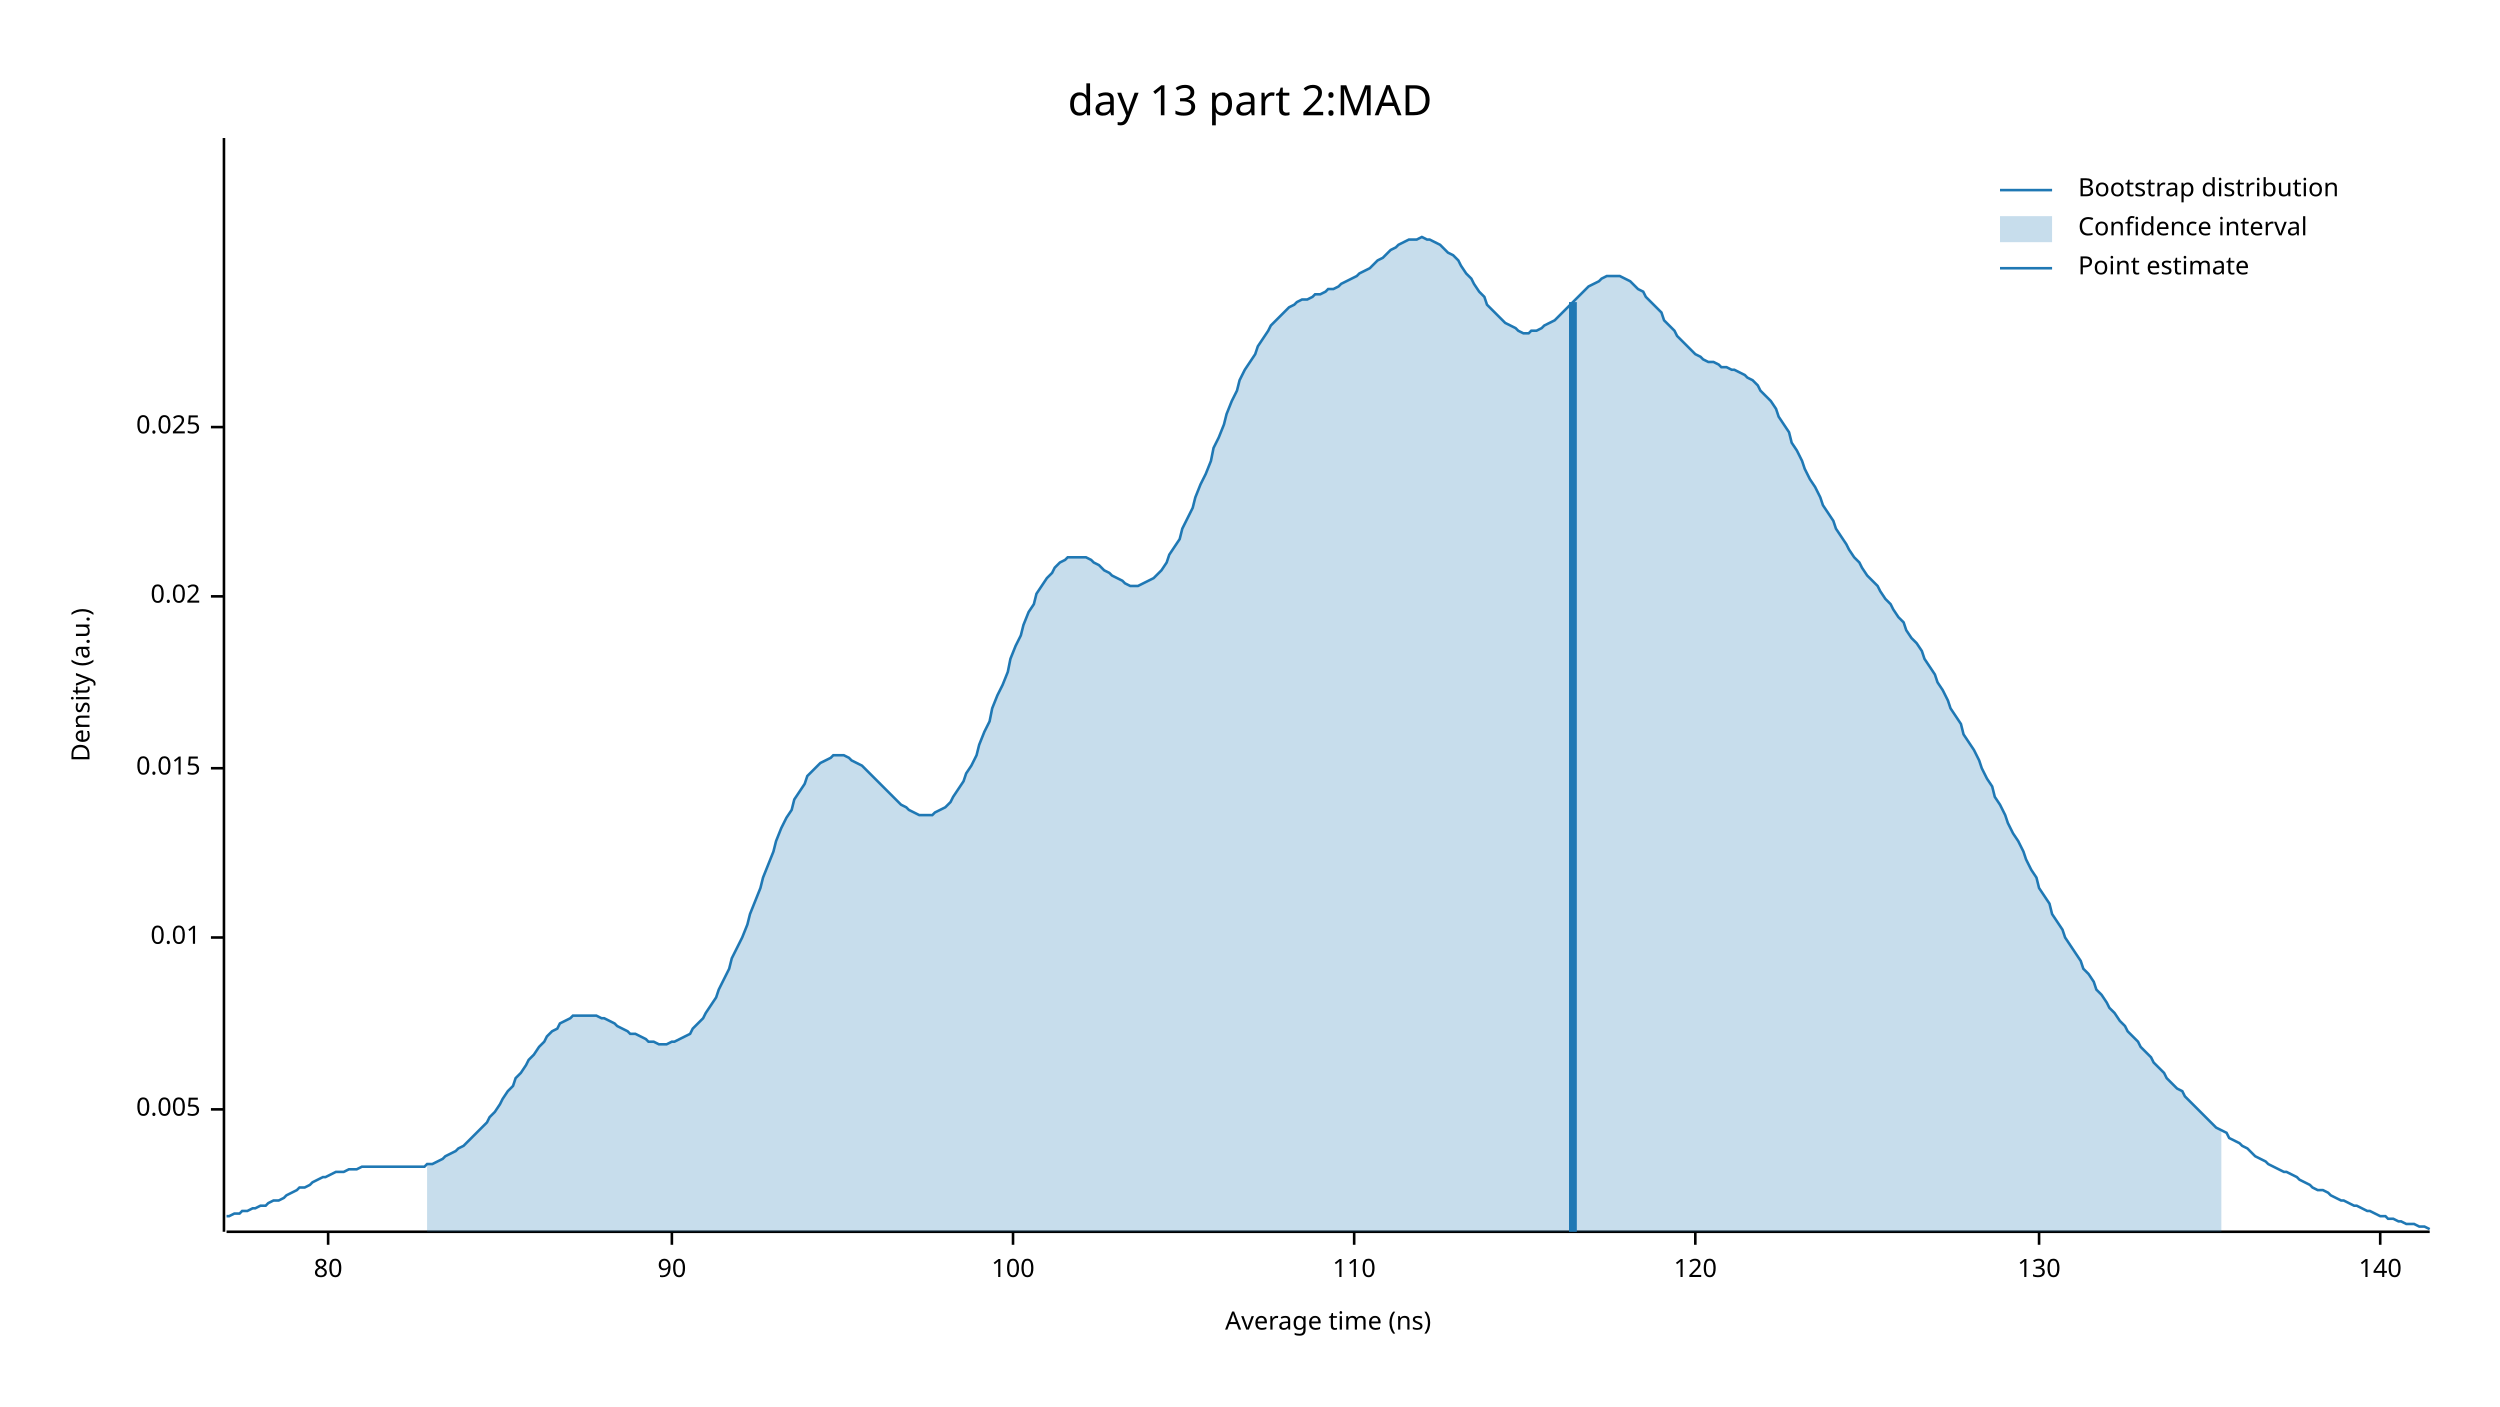
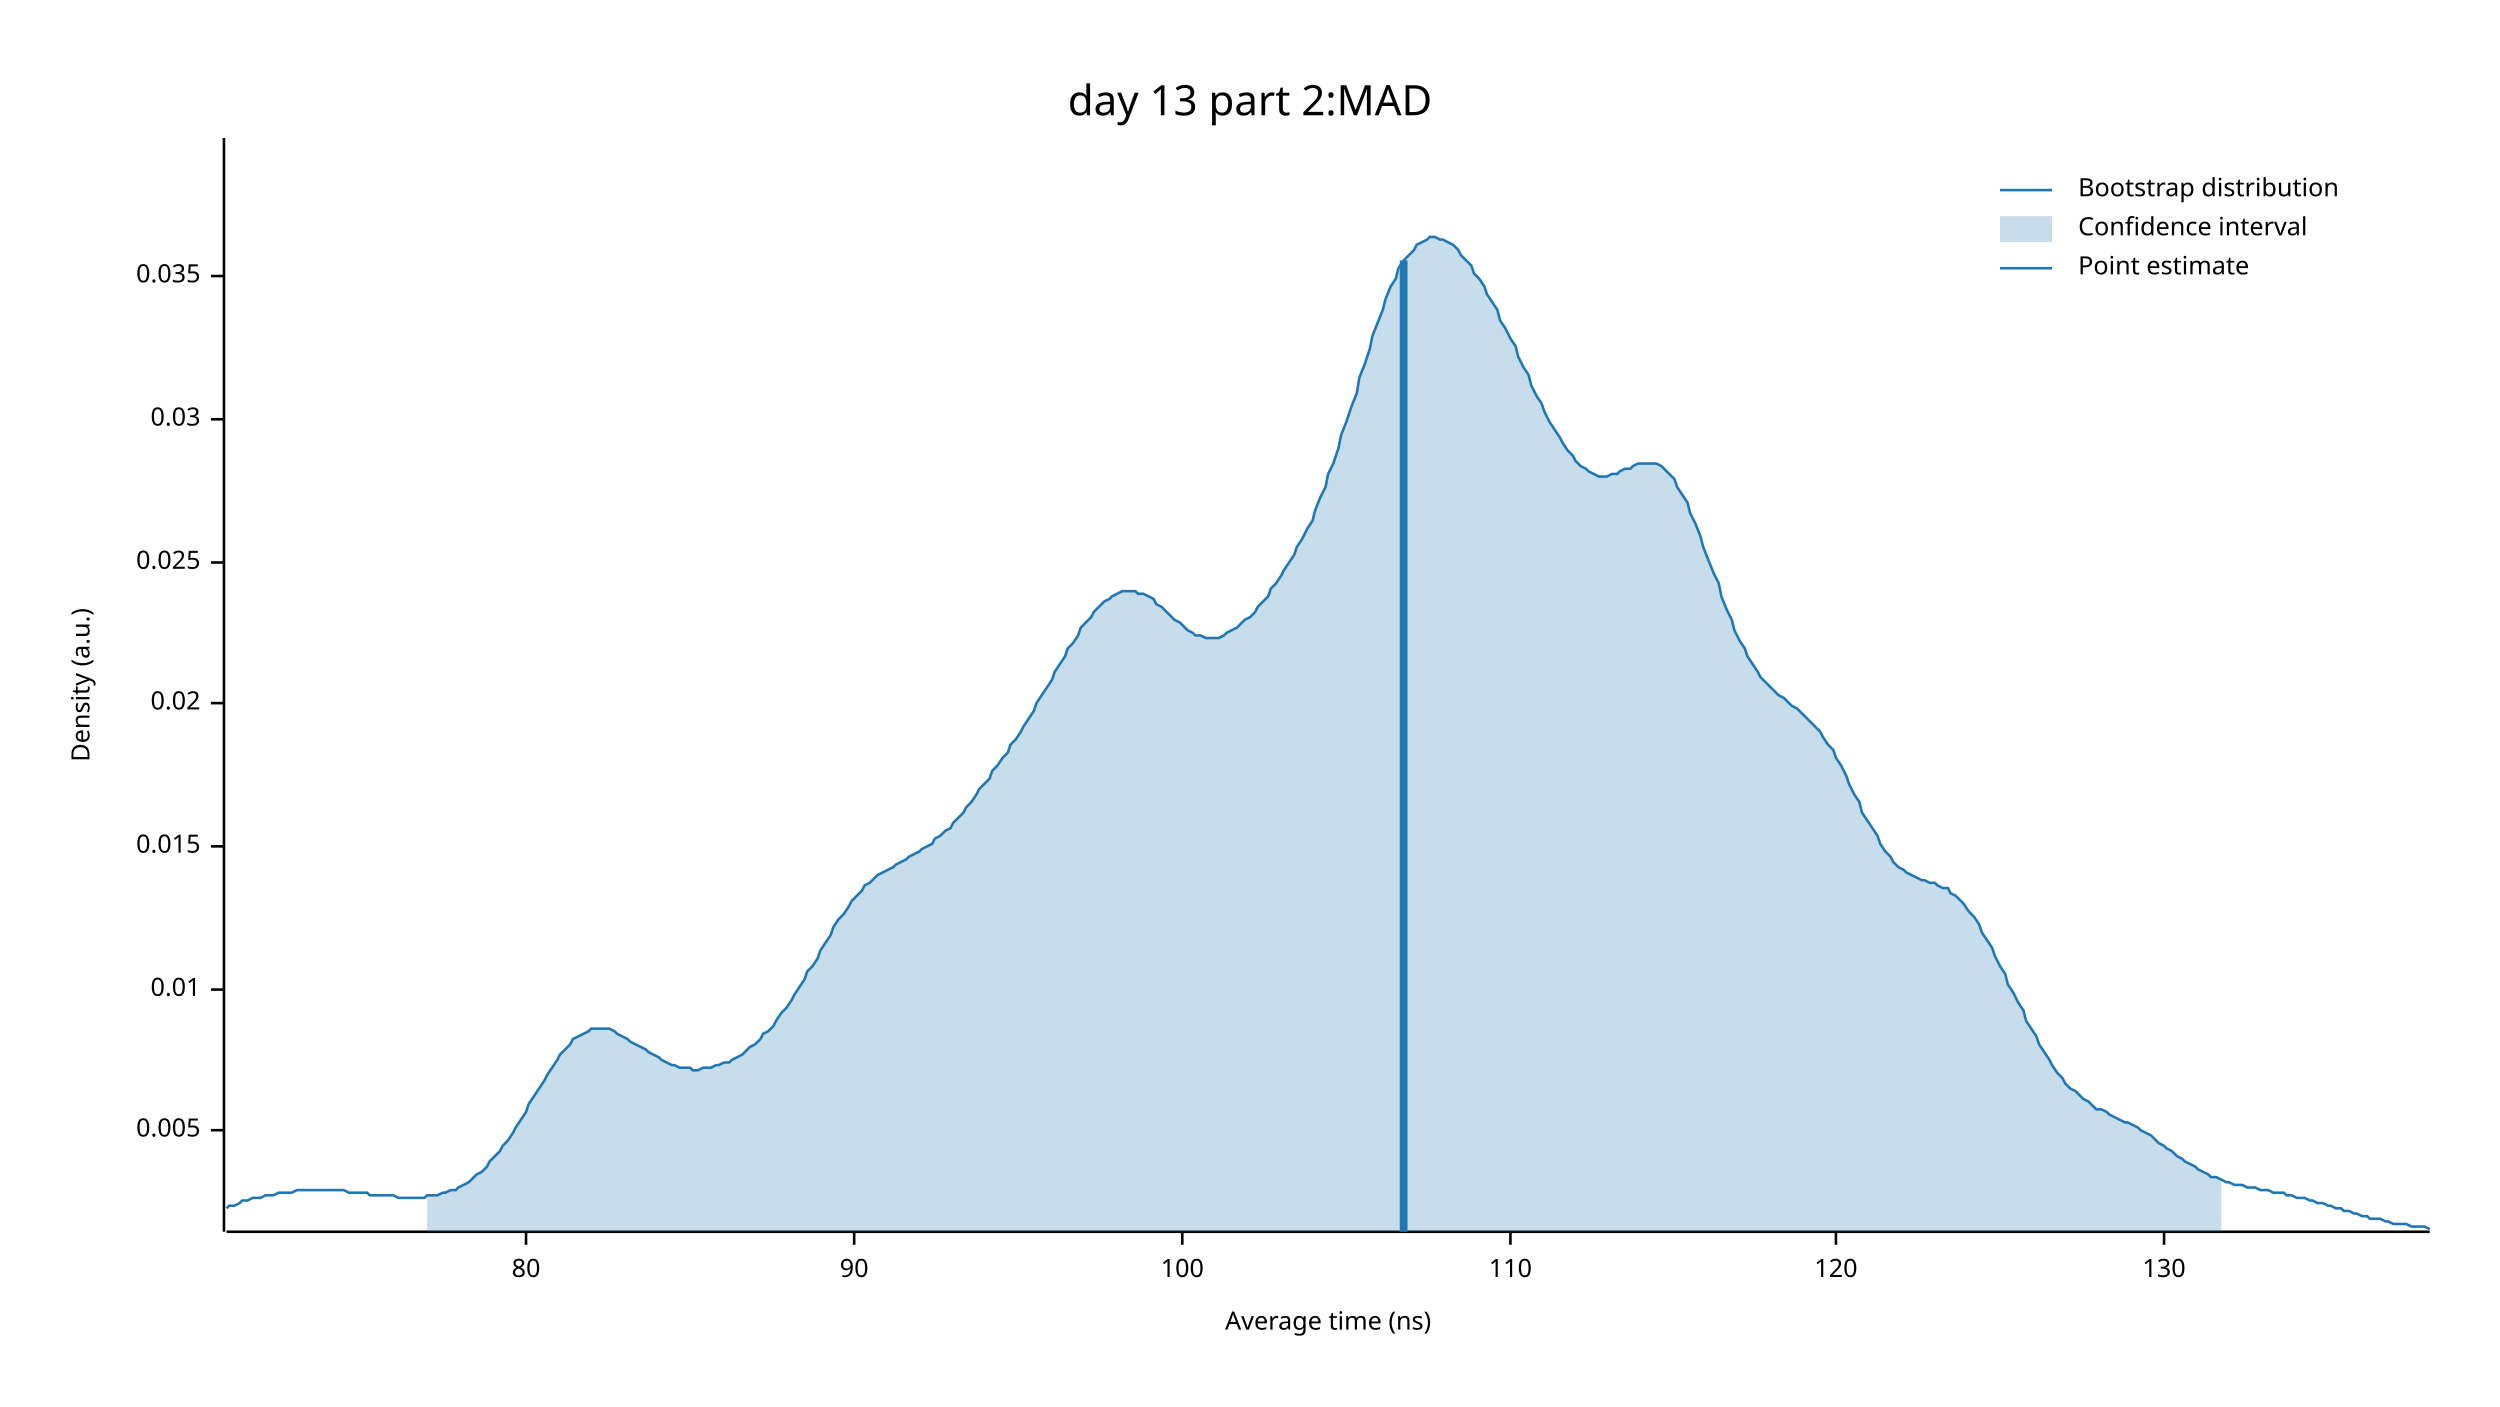
<svg xmlns="http://www.w3.org/2000/svg" width="960" height="540" viewBox="0 0 960 540">
  <text x="480" y="32" dy="0.76em" text-anchor="middle" font-family="sans-serif" font-size="16.129" opacity="1" fill="#000000">
day 13 part 2:MAD
</text>
  <text x="27" y="263" dy="0.76em" text-anchor="middle" font-family="sans-serif" font-size="9.677" opacity="1" fill="#000000" transform="rotate(270, 27, 263)">
Density (a.u.)
</text>
  <text x="510" y="513" dy="-0.5ex" text-anchor="middle" font-family="sans-serif" font-size="9.677" opacity="1" fill="#000000">
Average time (ns)
</text>
  <polyline fill="none" opacity="1" stroke="#000000" stroke-width="1" points="86,53 86,473 " />
-   <text x="77" y="426" dy="0.5ex" text-anchor="end" font-family="sans-serif" font-size="9.677" opacity="1" fill="#000000">
+   <text x="77" y="434" dy="0.5ex" text-anchor="end" font-family="sans-serif" font-size="9.677" opacity="1" fill="#000000">
0.005
</text>
-   <polyline fill="none" opacity="1" stroke="#000000" stroke-width="1" points="81,426 86,426 " />
-   <text x="77" y="360" dy="0.5ex" text-anchor="end" font-family="sans-serif" font-size="9.677" opacity="1" fill="#000000">
+   <polyline fill="none" opacity="1" stroke="#000000" stroke-width="1" points="81,434 86,434 " />
+   <text x="77" y="380" dy="0.5ex" text-anchor="end" font-family="sans-serif" font-size="9.677" opacity="1" fill="#000000">
0.01
</text>
-   <polyline fill="none" opacity="1" stroke="#000000" stroke-width="1" points="81,360 86,360 " />
-   <text x="77" y="295" dy="0.5ex" text-anchor="end" font-family="sans-serif" font-size="9.677" opacity="1" fill="#000000">
+   <polyline fill="none" opacity="1" stroke="#000000" stroke-width="1" points="81,380 86,380 " />
+   <text x="77" y="325" dy="0.5ex" text-anchor="end" font-family="sans-serif" font-size="9.677" opacity="1" fill="#000000">
0.015
</text>
-   <polyline fill="none" opacity="1" stroke="#000000" stroke-width="1" points="81,295 86,295 " />
-   <text x="77" y="229" dy="0.5ex" text-anchor="end" font-family="sans-serif" font-size="9.677" opacity="1" fill="#000000">
+   <polyline fill="none" opacity="1" stroke="#000000" stroke-width="1" points="81,325 86,325 " />
+   <text x="77" y="270" dy="0.5ex" text-anchor="end" font-family="sans-serif" font-size="9.677" opacity="1" fill="#000000">
0.02
</text>
-   <polyline fill="none" opacity="1" stroke="#000000" stroke-width="1" points="81,229 86,229 " />
-   <text x="77" y="164" dy="0.5ex" text-anchor="end" font-family="sans-serif" font-size="9.677" opacity="1" fill="#000000">
+   <polyline fill="none" opacity="1" stroke="#000000" stroke-width="1" points="81,270 86,270 " />
+   <text x="77" y="216" dy="0.5ex" text-anchor="end" font-family="sans-serif" font-size="9.677" opacity="1" fill="#000000">
0.025
</text>
-   <polyline fill="none" opacity="1" stroke="#000000" stroke-width="1" points="81,164 86,164 " />
+   <polyline fill="none" opacity="1" stroke="#000000" stroke-width="1" points="81,216 86,216 " />
+   <text x="77" y="161" dy="0.5ex" text-anchor="end" font-family="sans-serif" font-size="9.677" opacity="1" fill="#000000">
+ 0.03
+ </text>
+   <polyline fill="none" opacity="1" stroke="#000000" stroke-width="1" points="81,161 86,161 " />
+   <text x="77" y="106" dy="0.5ex" text-anchor="end" font-family="sans-serif" font-size="9.677" opacity="1" fill="#000000">
+ 0.035
+ </text>
+   <polyline fill="none" opacity="1" stroke="#000000" stroke-width="1" points="81,106 86,106 " />
  <polyline fill="none" opacity="1" stroke="#000000" stroke-width="1" points="87,473 933,473 " />
-   <text x="126" y="483" dy="0.76em" text-anchor="middle" font-family="sans-serif" font-size="9.677" opacity="1" fill="#000000">
+   <text x="202" y="483" dy="0.76em" text-anchor="middle" font-family="sans-serif" font-size="9.677" opacity="1" fill="#000000">
80
</text>
-   <polyline fill="none" opacity="1" stroke="#000000" stroke-width="1" points="126,473 126,478 " />
-   <text x="258" y="483" dy="0.76em" text-anchor="middle" font-family="sans-serif" font-size="9.677" opacity="1" fill="#000000">
+   <polyline fill="none" opacity="1" stroke="#000000" stroke-width="1" points="202,473 202,478 " />
+   <text x="328" y="483" dy="0.76em" text-anchor="middle" font-family="sans-serif" font-size="9.677" opacity="1" fill="#000000">
90
</text>
-   <polyline fill="none" opacity="1" stroke="#000000" stroke-width="1" points="258,473 258,478 " />
-   <text x="389" y="483" dy="0.76em" text-anchor="middle" font-family="sans-serif" font-size="9.677" opacity="1" fill="#000000">
+   <polyline fill="none" opacity="1" stroke="#000000" stroke-width="1" points="328,473 328,478 " />
+   <text x="454" y="483" dy="0.76em" text-anchor="middle" font-family="sans-serif" font-size="9.677" opacity="1" fill="#000000">
100
</text>
-   <polyline fill="none" opacity="1" stroke="#000000" stroke-width="1" points="389,473 389,478 " />
-   <text x="520" y="483" dy="0.76em" text-anchor="middle" font-family="sans-serif" font-size="9.677" opacity="1" fill="#000000">
+   <polyline fill="none" opacity="1" stroke="#000000" stroke-width="1" points="454,473 454,478 " />
+   <text x="580" y="483" dy="0.76em" text-anchor="middle" font-family="sans-serif" font-size="9.677" opacity="1" fill="#000000">
110
</text>
-   <polyline fill="none" opacity="1" stroke="#000000" stroke-width="1" points="520,473 520,478 " />
-   <text x="651" y="483" dy="0.76em" text-anchor="middle" font-family="sans-serif" font-size="9.677" opacity="1" fill="#000000">
+   <polyline fill="none" opacity="1" stroke="#000000" stroke-width="1" points="580,473 580,478 " />
+   <text x="705" y="483" dy="0.76em" text-anchor="middle" font-family="sans-serif" font-size="9.677" opacity="1" fill="#000000">
120
</text>
-   <polyline fill="none" opacity="1" stroke="#000000" stroke-width="1" points="651,473 651,478 " />
-   <text x="783" y="483" dy="0.76em" text-anchor="middle" font-family="sans-serif" font-size="9.677" opacity="1" fill="#000000">
+   <polyline fill="none" opacity="1" stroke="#000000" stroke-width="1" points="705,473 705,478 " />
+   <text x="831" y="483" dy="0.76em" text-anchor="middle" font-family="sans-serif" font-size="9.677" opacity="1" fill="#000000">
130
</text>
-   <polyline fill="none" opacity="1" stroke="#000000" stroke-width="1" points="783,473 783,478 " />
-   <text x="914" y="483" dy="0.76em" text-anchor="middle" font-family="sans-serif" font-size="9.677" opacity="1" fill="#000000">
- 140
- </text>
-   <polyline fill="none" opacity="1" stroke="#000000" stroke-width="1" points="914,473 914,478 " />
-   <polyline fill="none" opacity="1" stroke="#1F78B4" stroke-width="1" points="87,467 88,467 90,466 92,466 93,465 95,465 97,464 98,464 100,463 102,463 103,462 105,461 107,461 109,460 110,459 112,458 114,457 115,456 117,456 119,455 120,454 122,453 124,452 125,452 127,451 129,450 131,450 132,450 134,449 136,449 137,449 139,448 141,448 142,448 144,448 146,448 148,448 149,448 151,448 153,448 154,448 156,448 158,448 159,448 161,448 163,448 164,447 166,447 168,446 170,445 171,444 173,443 175,442 176,441 178,440 180,438 181,437 183,435 185,433 187,431 188,429 190,427 192,424 193,422 195,419 197,417 198,414 200,412 202,409 203,407 205,405 207,402 209,400 210,398 212,396 214,395 215,393 217,392 219,391 220,390 222,390 224,390 226,390 227,390 229,390 231,391 232,391 234,392 236,393 237,394 239,395 241,396 242,397 244,397 246,398 248,399 249,400 251,400 253,401 254,401 256,401 258,400 259,400 261,399 263,398 265,397 266,395 268,393 270,391 271,389 273,386 275,383 276,380 278,376 280,372 281,368 283,364 285,360 287,355 288,351 290,346 292,341 293,337 295,332 297,327 298,323 300,318 302,314 304,311 305,307 307,304 309,301 310,298 312,296 314,294 315,293 317,292 319,291 320,290 322,290 324,290 326,291 327,292 329,293 331,294 332,295 334,297 336,299 337,300 339,302 341,304 343,306 344,307 346,309 348,310 349,311 351,312 353,313 354,313 356,313 358,313 359,312 361,311 363,310 365,308 366,306 368,303 370,300 371,297 373,294 375,290 376,286 378,281 380,277 381,272 383,267 385,263 387,258 388,253 390,248 392,244 393,240 395,235 397,232 398,228 400,225 402,222 404,220 405,218 407,216 409,215 410,214 412,214 414,214 415,214 417,214 419,215 420,216 422,217 424,219 426,220 427,221 429,222 431,223 432,224 434,225 436,225 437,225 439,224 441,223 443,222 444,221 446,219 448,216 449,213 451,210 453,207 454,203 456,199 458,195 459,191 461,186 463,182 465,177 466,172 468,168 470,163 471,159 473,154 475,150 476,146 478,142 480,139 482,136 483,133 485,130 487,127 488,125 490,123 492,121 493,120 495,118 497,117 498,116 500,115 502,115 504,114 505,113 507,113 509,112 510,111 512,111 514,110 515,109 517,108 519,107 521,106 522,105 524,104 526,103 527,102 529,100 531,99 532,98 534,96 536,95 537,94 539,93 541,92 543,92 544,92 546,91 548,92 549,92 551,93 553,94 554,95 556,97 558,98 560,100 561,102 563,105 565,107 566,109 568,112 570,114 571,117 573,119 575,121 576,122 578,124 580,125 582,126 583,127 585,128 587,128 588,127 590,127 592,126 593,125 595,124 597,123 599,121 600,120 602,118 604,116 605,115 607,113 609,111 610,110 612,109 614,108 615,107 617,106 619,106 621,106 622,106 624,107 626,108 627,109 629,111 631,112 632,114 634,116 636,118 638,120 639,123 641,125 643,127 644,129 646,131 648,133 649,134 651,136 653,137 654,138 656,139 658,139 660,140 661,141 663,141 665,142 666,142 668,143 670,144 671,145 673,146 675,148 676,150 678,152 680,154 682,157 683,160 685,163 687,166 688,170 690,173 692,177 693,180 695,184 697,187 699,191 700,194 702,197 704,200 705,203 707,206 709,209 710,211 712,214 714,216 715,218 717,221 719,223 721,225 722,227 724,230 726,232 727,234 729,237 731,239 732,242 734,245 736,247 738,250 739,253 741,256 743,259 744,262 746,265 748,269 749,272 751,275 753,278 754,282 756,285 758,288 760,292 761,295 763,299 765,302 766,306 768,309 770,313 771,316 773,320 775,323 777,327 778,330 780,334 782,337 783,341 785,344 787,347 788,351 790,354 792,357 793,360 795,363 797,366 799,369 800,372 802,374 804,377 805,380 807,382 809,385 810,387 812,389 814,392 816,394 817,396 819,398 821,400 822,402 824,404 826,406 827,408 829,410 831,412 832,414 834,416 836,418 838,419 839,421 841,423 843,425 844,426 846,428 848,430 849,431 851,433 853,434 855,435 856,437 858,438 860,439 861,440 863,441 865,443 866,444 868,445 870,446 871,447 873,448 875,449 877,450 878,450 880,451 882,452 883,453 885,454 887,455 888,456 890,457 892,457 894,458 895,459 897,460 899,461 900,461 902,462 904,463 905,463 907,464 909,465 910,465 912,466 914,467 916,467 917,468 919,468 921,469 922,469 924,470 926,470 927,470 929,471 931,471 933,472 " />
-   <polygon opacity="0.25" fill="#1F78B4" points="164,447 166,447 168,446 170,445 171,444 173,443 175,442 176,441 178,440 180,438 181,437 183,435 185,433 187,431 188,429 190,427 192,424 193,422 195,419 197,417 198,414 200,412 202,409 203,407 205,405 207,402 209,400 210,398 212,396 214,395 215,393 217,392 219,391 220,390 222,390 224,390 226,390 227,390 229,390 231,391 232,391 234,392 236,393 237,394 239,395 241,396 242,397 244,397 246,398 248,399 249,400 251,400 253,401 254,401 256,401 258,400 259,400 261,399 263,398 265,397 266,395 268,393 270,391 271,389 273,386 275,383 276,380 278,376 280,372 281,368 283,364 285,360 287,355 288,351 290,346 292,341 293,337 295,332 297,327 298,323 300,318 302,314 304,311 305,307 307,304 309,301 310,298 312,296 314,294 315,293 317,292 319,291 320,290 322,290 324,290 326,291 327,292 329,293 331,294 332,295 334,297 336,299 337,300 339,302 341,304 343,306 344,307 346,309 348,310 349,311 351,312 353,313 354,313 356,313 358,313 359,312 361,311 363,310 365,308 366,306 368,303 370,300 371,297 373,294 375,290 376,286 378,281 380,277 381,272 383,267 385,263 387,258 388,253 390,248 392,244 393,240 395,235 397,232 398,228 400,225 402,222 404,220 405,218 407,216 409,215 410,214 412,214 414,214 415,214 417,214 419,215 420,216 422,217 424,219 426,220 427,221 429,222 431,223 432,224 434,225 436,225 437,225 439,224 441,223 443,222 444,221 446,219 448,216 449,213 451,210 453,207 454,203 456,199 458,195 459,191 461,186 463,182 465,177 466,172 468,168 470,163 471,159 473,154 475,150 476,146 478,142 480,139 482,136 483,133 485,130 487,127 488,125 490,123 492,121 493,120 495,118 497,117 498,116 500,115 502,115 504,114 505,113 507,113 509,112 510,111 512,111 514,110 515,109 517,108 519,107 521,106 522,105 524,104 526,103 527,102 529,100 531,99 532,98 534,96 536,95 537,94 539,93 541,92 543,92 544,92 546,91 548,92 549,92 551,93 553,94 554,95 556,97 558,98 560,100 561,102 563,105 565,107 566,109 568,112 570,114 571,117 573,119 575,121 576,122 578,124 580,125 582,126 583,127 585,128 587,128 588,127 590,127 592,126 593,125 595,124 597,123 599,121 600,120 602,118 604,116 605,115 607,113 609,111 610,110 612,109 614,108 615,107 617,106 619,106 621,106 622,106 624,107 626,108 627,109 629,111 631,112 632,114 634,116 636,118 638,120 639,123 641,125 643,127 644,129 646,131 648,133 649,134 651,136 653,137 654,138 656,139 658,139 660,140 661,141 663,141 665,142 666,142 668,143 670,144 671,145 673,146 675,148 676,150 678,152 680,154 682,157 683,160 685,163 687,166 688,170 690,173 692,177 693,180 695,184 697,187 699,191 700,194 702,197 704,200 705,203 707,206 709,209 710,211 712,214 714,216 715,218 717,221 719,223 721,225 722,227 724,230 726,232 727,234 729,237 731,239 732,242 734,245 736,247 738,250 739,253 741,256 743,259 744,262 746,265 748,269 749,272 751,275 753,278 754,282 756,285 758,288 760,292 761,295 763,299 765,302 766,306 768,309 770,313 771,316 773,320 775,323 777,327 778,330 780,334 782,337 783,341 785,344 787,347 788,351 790,354 792,357 793,360 795,363 797,366 799,369 800,372 802,374 804,377 805,380 807,382 809,385 810,387 812,389 814,392 816,394 817,396 819,398 821,400 822,402 824,404 826,406 827,408 829,410 831,412 832,414 834,416 836,418 838,419 839,421 841,423 843,425 844,426 846,428 848,430 849,431 851,433 853,434 853,473 164,473 " />
-   <polyline fill="none" opacity="1" stroke="#1F78B4" stroke-width="3" points="604,473 604,116 " />
+   <polyline fill="none" opacity="1" stroke="#000000" stroke-width="1" points="831,473 831,478 " />
+   <polyline fill="none" opacity="1" stroke="#1F78B4" stroke-width="1" points="87,464 88,463 90,463 92,462 93,461 95,461 97,460 98,460 100,460 102,459 103,459 105,459 107,458 109,458 110,458 112,458 114,457 115,457 117,457 119,457 120,457 122,457 124,457 125,457 127,457 129,457 131,457 132,457 134,458 136,458 137,458 139,458 141,458 142,459 144,459 146,459 148,459 149,459 151,459 153,460 154,460 156,460 158,460 159,460 161,460 163,460 164,459 166,459 168,459 170,458 171,458 173,457 175,457 176,456 178,455 180,454 181,453 183,451 185,450 187,448 188,446 190,444 192,442 193,440 195,438 197,435 198,433 200,430 202,427 203,424 205,421 207,418 209,415 210,413 212,410 214,407 215,405 217,403 219,401 220,399 222,398 224,397 226,396 227,395 229,395 231,395 232,395 234,395 236,396 237,397 239,398 241,399 242,400 244,401 246,402 248,403 249,404 251,405 253,406 254,407 256,408 258,409 259,409 261,410 263,410 265,410 266,411 268,411 270,410 271,410 273,410 275,409 276,409 278,408 280,408 281,407 283,406 285,405 287,403 288,402 290,401 292,399 293,397 295,396 297,394 298,392 300,389 302,387 304,384 305,382 307,379 309,376 310,373 312,371 314,368 315,365 317,362 319,359 320,356 322,353 324,351 326,348 327,346 329,344 331,342 332,340 334,339 336,337 337,336 339,335 341,334 343,333 344,332 346,331 348,330 349,329 351,328 353,327 354,326 356,325 358,324 359,322 361,321 363,319 365,318 366,316 368,314 370,312 371,310 373,308 375,305 376,303 378,301 380,299 381,296 383,294 385,291 387,289 388,286 390,284 392,281 393,279 395,276 397,273 398,270 400,267 402,264 404,261 405,258 407,255 409,252 410,249 412,247 414,244 415,241 417,239 419,237 420,235 422,233 424,231 426,230 427,229 429,228 431,227 432,227 434,227 436,227 437,228 439,228 441,229 443,230 444,232 446,233 448,235 449,236 451,238 453,239 454,240 456,242 458,243 459,244 461,244 463,245 465,245 466,245 468,245 470,244 471,243 473,242 475,241 476,240 478,238 480,237 482,235 483,233 485,231 487,229 488,226 490,224 492,221 493,219 495,216 497,213 498,210 500,207 502,203 504,200 505,196 507,191 509,187 510,182 512,178 514,172 515,167 517,162 519,156 521,151 522,145 524,140 526,134 527,129 529,124 531,119 532,115 534,110 536,107 537,103 539,100 541,98 543,96 544,94 546,93 548,92 549,91 551,91 553,92 554,92 556,93 558,94 560,96 561,98 563,100 565,102 566,105 568,107 570,110 571,113 573,116 575,119 576,123 578,126 580,130 582,133 583,137 585,141 587,144 588,148 590,152 592,155 593,158 595,162 597,165 599,168 600,170 602,173 604,175 605,177 607,179 609,180 610,181 612,182 614,183 615,183 617,183 619,182 621,182 622,181 624,180 626,180 627,179 629,178 631,178 632,178 634,178 636,178 638,179 639,180 641,182 643,184 644,187 646,190 648,193 649,197 651,201 653,206 654,210 656,215 658,220 660,224 661,229 663,234 665,238 666,242 668,246 670,249 671,252 673,255 675,258 676,260 678,262 680,264 682,266 683,267 685,268 687,270 688,271 690,272 692,274 693,275 695,277 697,279 699,281 700,283 702,286 704,288 705,291 707,294 709,298 710,301 712,305 714,308 715,312 717,315 719,318 721,321 722,324 724,327 726,329 727,331 729,333 731,334 732,335 734,336 736,337 738,338 739,338 741,339 743,339 744,340 746,341 748,341 749,343 751,344 753,346 754,347 756,350 758,352 760,355 761,358 763,361 765,364 766,367 768,371 770,374 771,378 773,381 775,385 777,388 778,392 780,395 782,398 783,401 785,404 787,407 788,409 790,412 792,414 793,416 795,418 797,419 799,421 800,422 802,423 804,425 805,426 807,426 809,427 810,428 812,429 814,430 816,431 817,431 819,432 821,433 822,434 824,435 826,436 827,437 829,439 831,440 832,441 834,442 836,444 838,445 839,446 841,447 843,448 844,449 846,450 848,451 849,452 851,452 853,453 855,454 856,454 858,455 860,455 861,455 863,456 865,456 866,456 868,457 870,457 871,457 873,458 875,458 877,458 878,459 880,459 882,460 883,460 885,460 887,461 888,461 890,462 892,462 894,463 895,463 897,464 899,464 900,465 902,465 904,466 905,466 907,467 909,467 910,468 912,468 914,468 916,469 917,469 919,470 921,470 922,470 924,470 926,471 927,471 929,471 931,471 933,472 " />
+   <polygon opacity="0.25" fill="#1F78B4" points="164,459 166,459 168,459 170,458 171,458 173,457 175,457 176,456 178,455 180,454 181,453 183,451 185,450 187,448 188,446 190,444 192,442 193,440 195,438 197,435 198,433 200,430 202,427 203,424 205,421 207,418 209,415 210,413 212,410 214,407 215,405 217,403 219,401 220,399 222,398 224,397 226,396 227,395 229,395 231,395 232,395 234,395 236,396 237,397 239,398 241,399 242,400 244,401 246,402 248,403 249,404 251,405 253,406 254,407 256,408 258,409 259,409 261,410 263,410 265,410 266,411 268,411 270,410 271,410 273,410 275,409 276,409 278,408 280,408 281,407 283,406 285,405 287,403 288,402 290,401 292,399 293,397 295,396 297,394 298,392 300,389 302,387 304,384 305,382 307,379 309,376 310,373 312,371 314,368 315,365 317,362 319,359 320,356 322,353 324,351 326,348 327,346 329,344 331,342 332,340 334,339 336,337 337,336 339,335 341,334 343,333 344,332 346,331 348,330 349,329 351,328 353,327 354,326 356,325 358,324 359,322 361,321 363,319 365,318 366,316 368,314 370,312 371,310 373,308 375,305 376,303 378,301 380,299 381,296 383,294 385,291 387,289 388,286 390,284 392,281 393,279 395,276 397,273 398,270 400,267 402,264 404,261 405,258 407,255 409,252 410,249 412,247 414,244 415,241 417,239 419,237 420,235 422,233 424,231 426,230 427,229 429,228 431,227 432,227 434,227 436,227 437,228 439,228 441,229 443,230 444,232 446,233 448,235 449,236 451,238 453,239 454,240 456,242 458,243 459,244 461,244 463,245 465,245 466,245 468,245 470,244 471,243 473,242 475,241 476,240 478,238 480,237 482,235 483,233 485,231 487,229 488,226 490,224 492,221 493,219 495,216 497,213 498,210 500,207 502,203 504,200 505,196 507,191 509,187 510,182 512,178 514,172 515,167 517,162 519,156 521,151 522,145 524,140 526,134 527,129 529,124 531,119 532,115 534,110 536,107 537,103 539,100 541,98 543,96 544,94 546,93 548,92 549,91 551,91 553,92 554,92 556,93 558,94 560,96 561,98 563,100 565,102 566,105 568,107 570,110 571,113 573,116 575,119 576,123 578,126 580,130 582,133 583,137 585,141 587,144 588,148 590,152 592,155 593,158 595,162 597,165 599,168 600,170 602,173 604,175 605,177 607,179 609,180 610,181 612,182 614,183 615,183 617,183 619,182 621,182 622,181 624,180 626,180 627,179 629,178 631,178 632,178 634,178 636,178 638,179 639,180 641,182 643,184 644,187 646,190 648,193 649,197 651,201 653,206 654,210 656,215 658,220 660,224 661,229 663,234 665,238 666,242 668,246 670,249 671,252 673,255 675,258 676,260 678,262 680,264 682,266 683,267 685,268 687,270 688,271 690,272 692,274 693,275 695,277 697,279 699,281 700,283 702,286 704,288 705,291 707,294 709,298 710,301 712,305 714,308 715,312 717,315 719,318 721,321 722,324 724,327 726,329 727,331 729,333 731,334 732,335 734,336 736,337 738,338 739,338 741,339 743,339 744,340 746,341 748,341 749,343 751,344 753,346 754,347 756,350 758,352 760,355 761,358 763,361 765,364 766,367 768,371 770,374 771,378 773,381 775,385 777,388 778,392 780,395 782,398 783,401 785,404 787,407 788,409 790,412 792,414 793,416 795,418 797,419 799,421 800,422 802,423 804,425 805,426 807,426 809,427 810,428 812,429 814,430 816,431 817,431 819,432 821,433 822,434 824,435 826,436 827,437 829,439 831,440 832,441 834,442 836,444 838,445 839,446 841,447 843,448 844,449 846,450 848,451 849,452 851,452 853,453 853,473 164,473 " />
+   <polyline fill="none" opacity="1" stroke="#1F78B4" stroke-width="3" points="539,473 539,100 " />
  <text x="798" y="68" dy="0.76em" text-anchor="start" font-family="sans-serif" font-size="9.677" opacity="1" fill="#000000">
Bootstrap distribution
</text>
  <text x="798" y="83" dy="0.76em" text-anchor="start" font-family="sans-serif" font-size="9.677" opacity="1" fill="#000000">
Confidence interval
</text>
  <text x="798" y="98" dy="0.76em" text-anchor="start" font-family="sans-serif" font-size="9.677" opacity="1" fill="#000000">
Point estimate
</text>
  <polyline fill="none" opacity="1" stroke="#1F78B4" stroke-width="1" points="768,73 788,73 " />
  <rect x="768" y="83" width="20" height="10" opacity="0.25" fill="#1F78B4" stroke="none" />
  <polyline fill="none" opacity="1" stroke="#1F78B4" stroke-width="1" points="768,103 788,103 " />
</svg>
